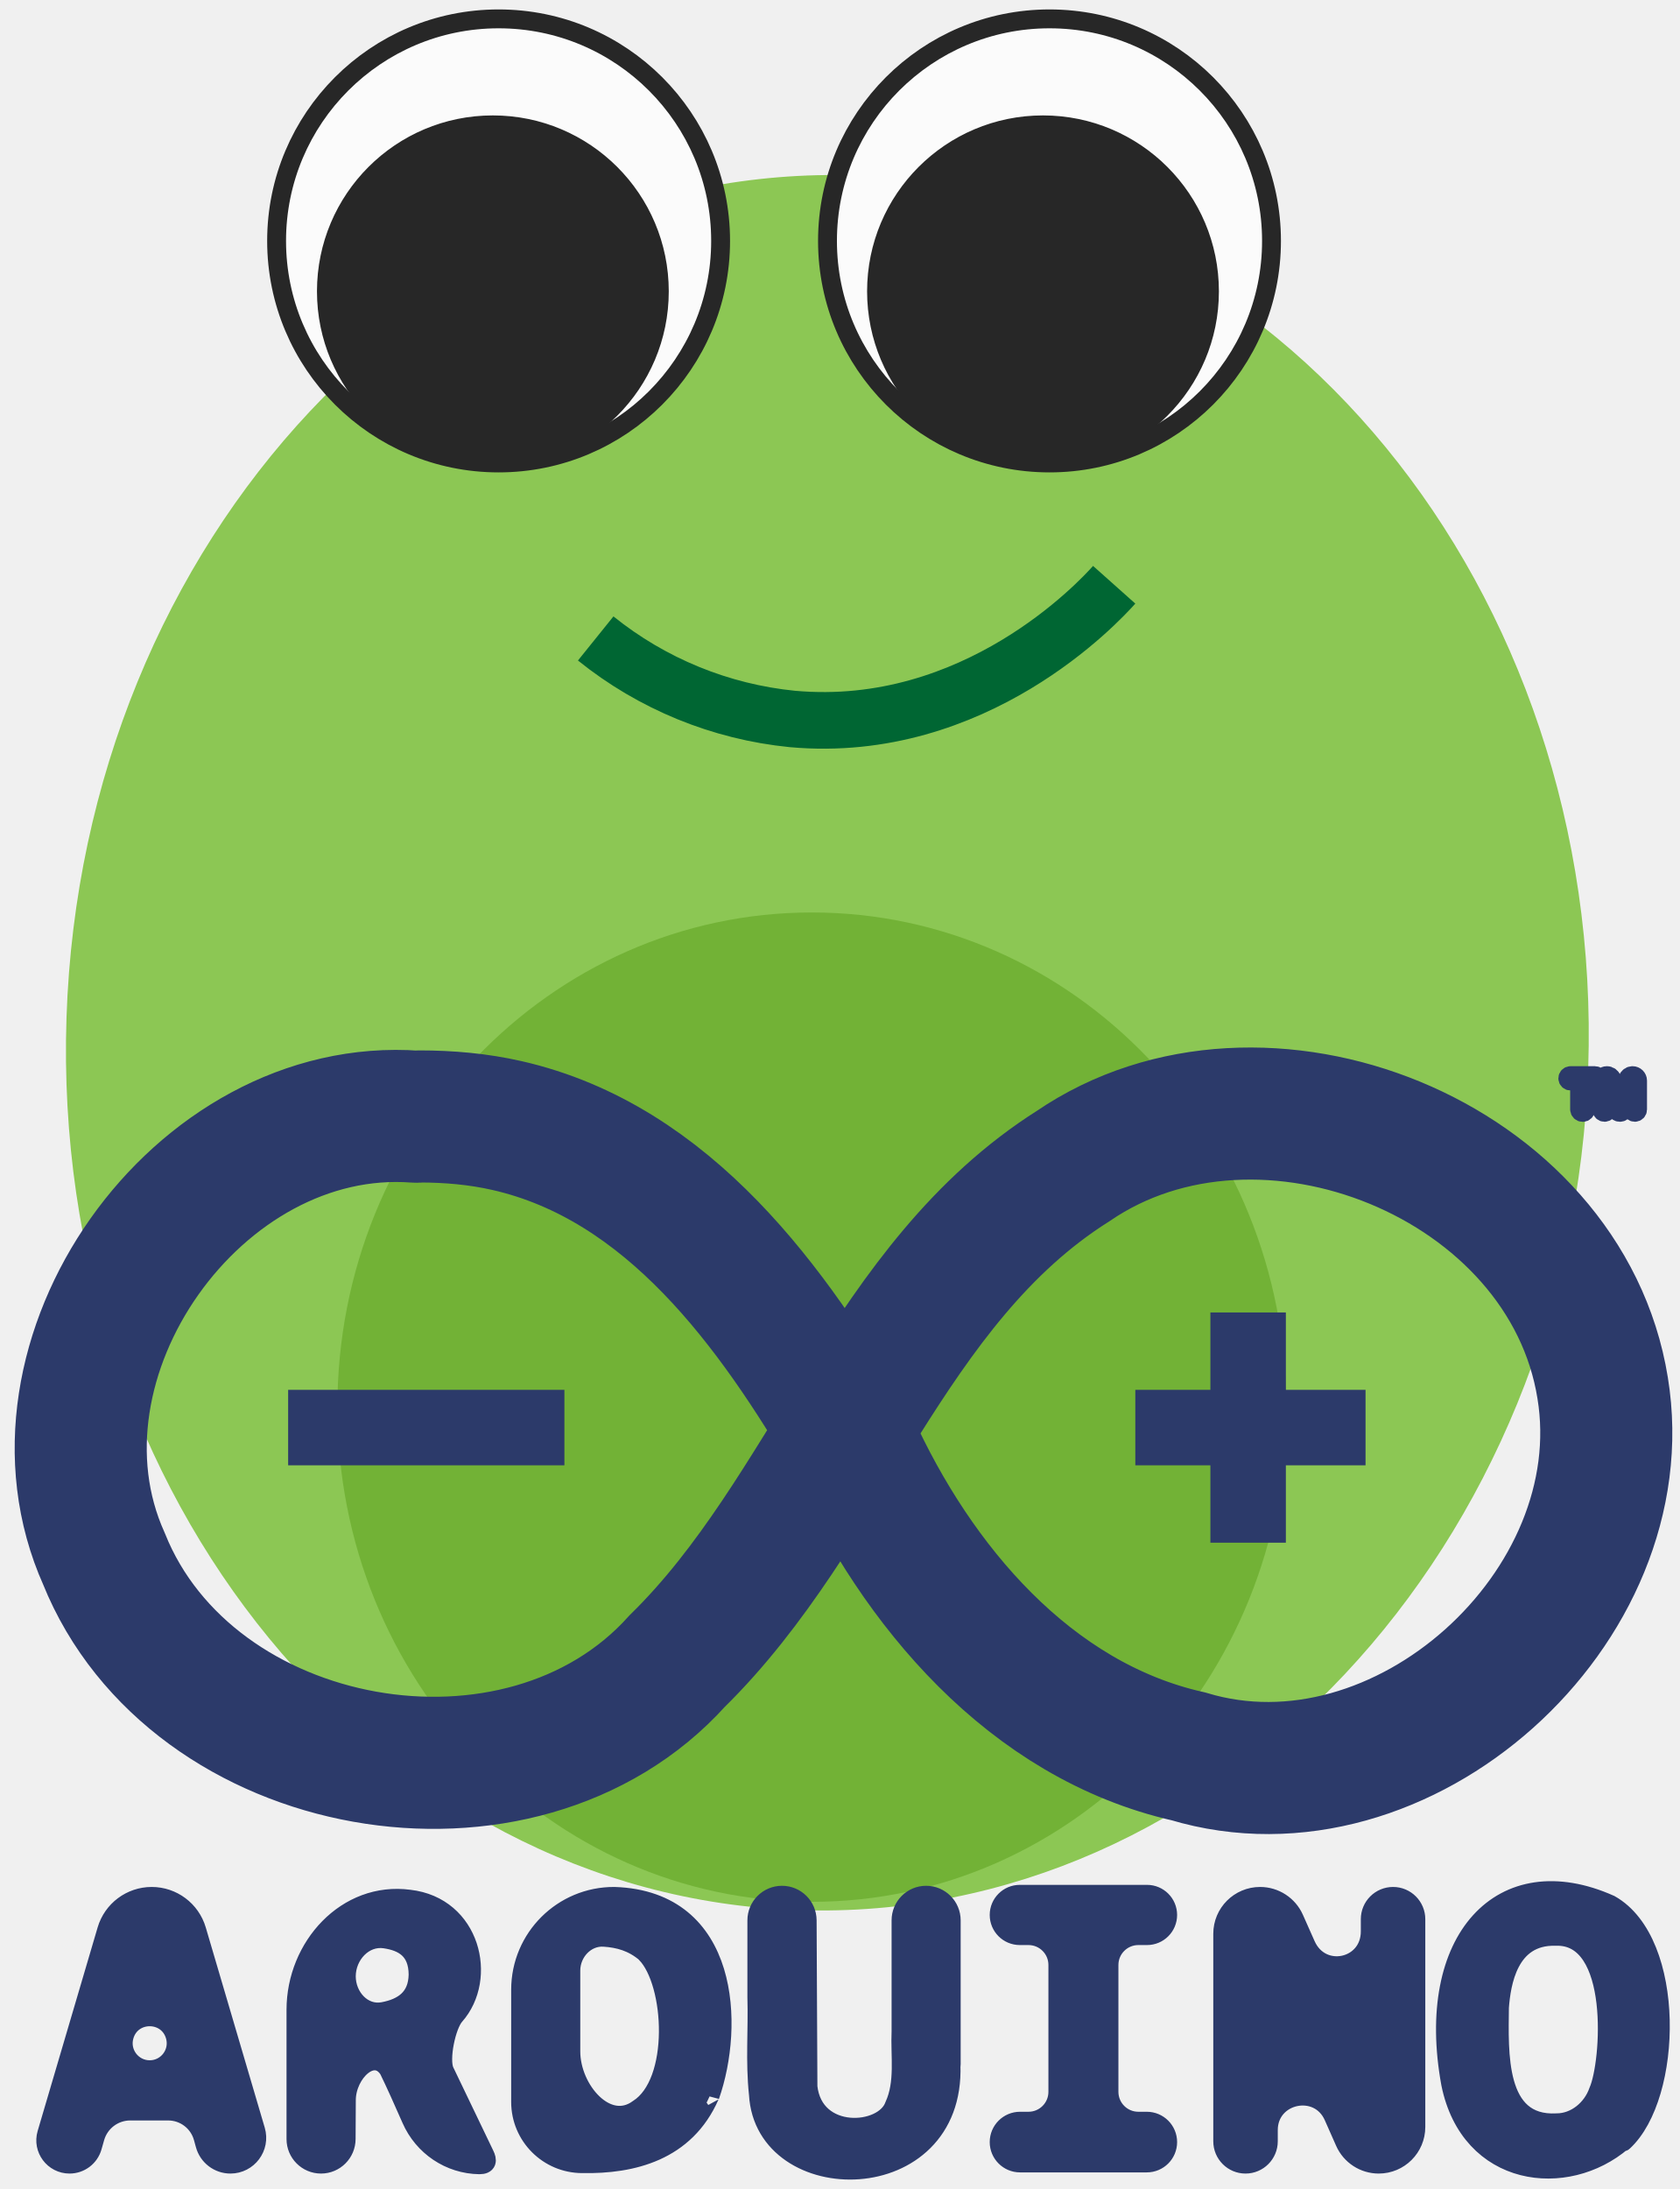
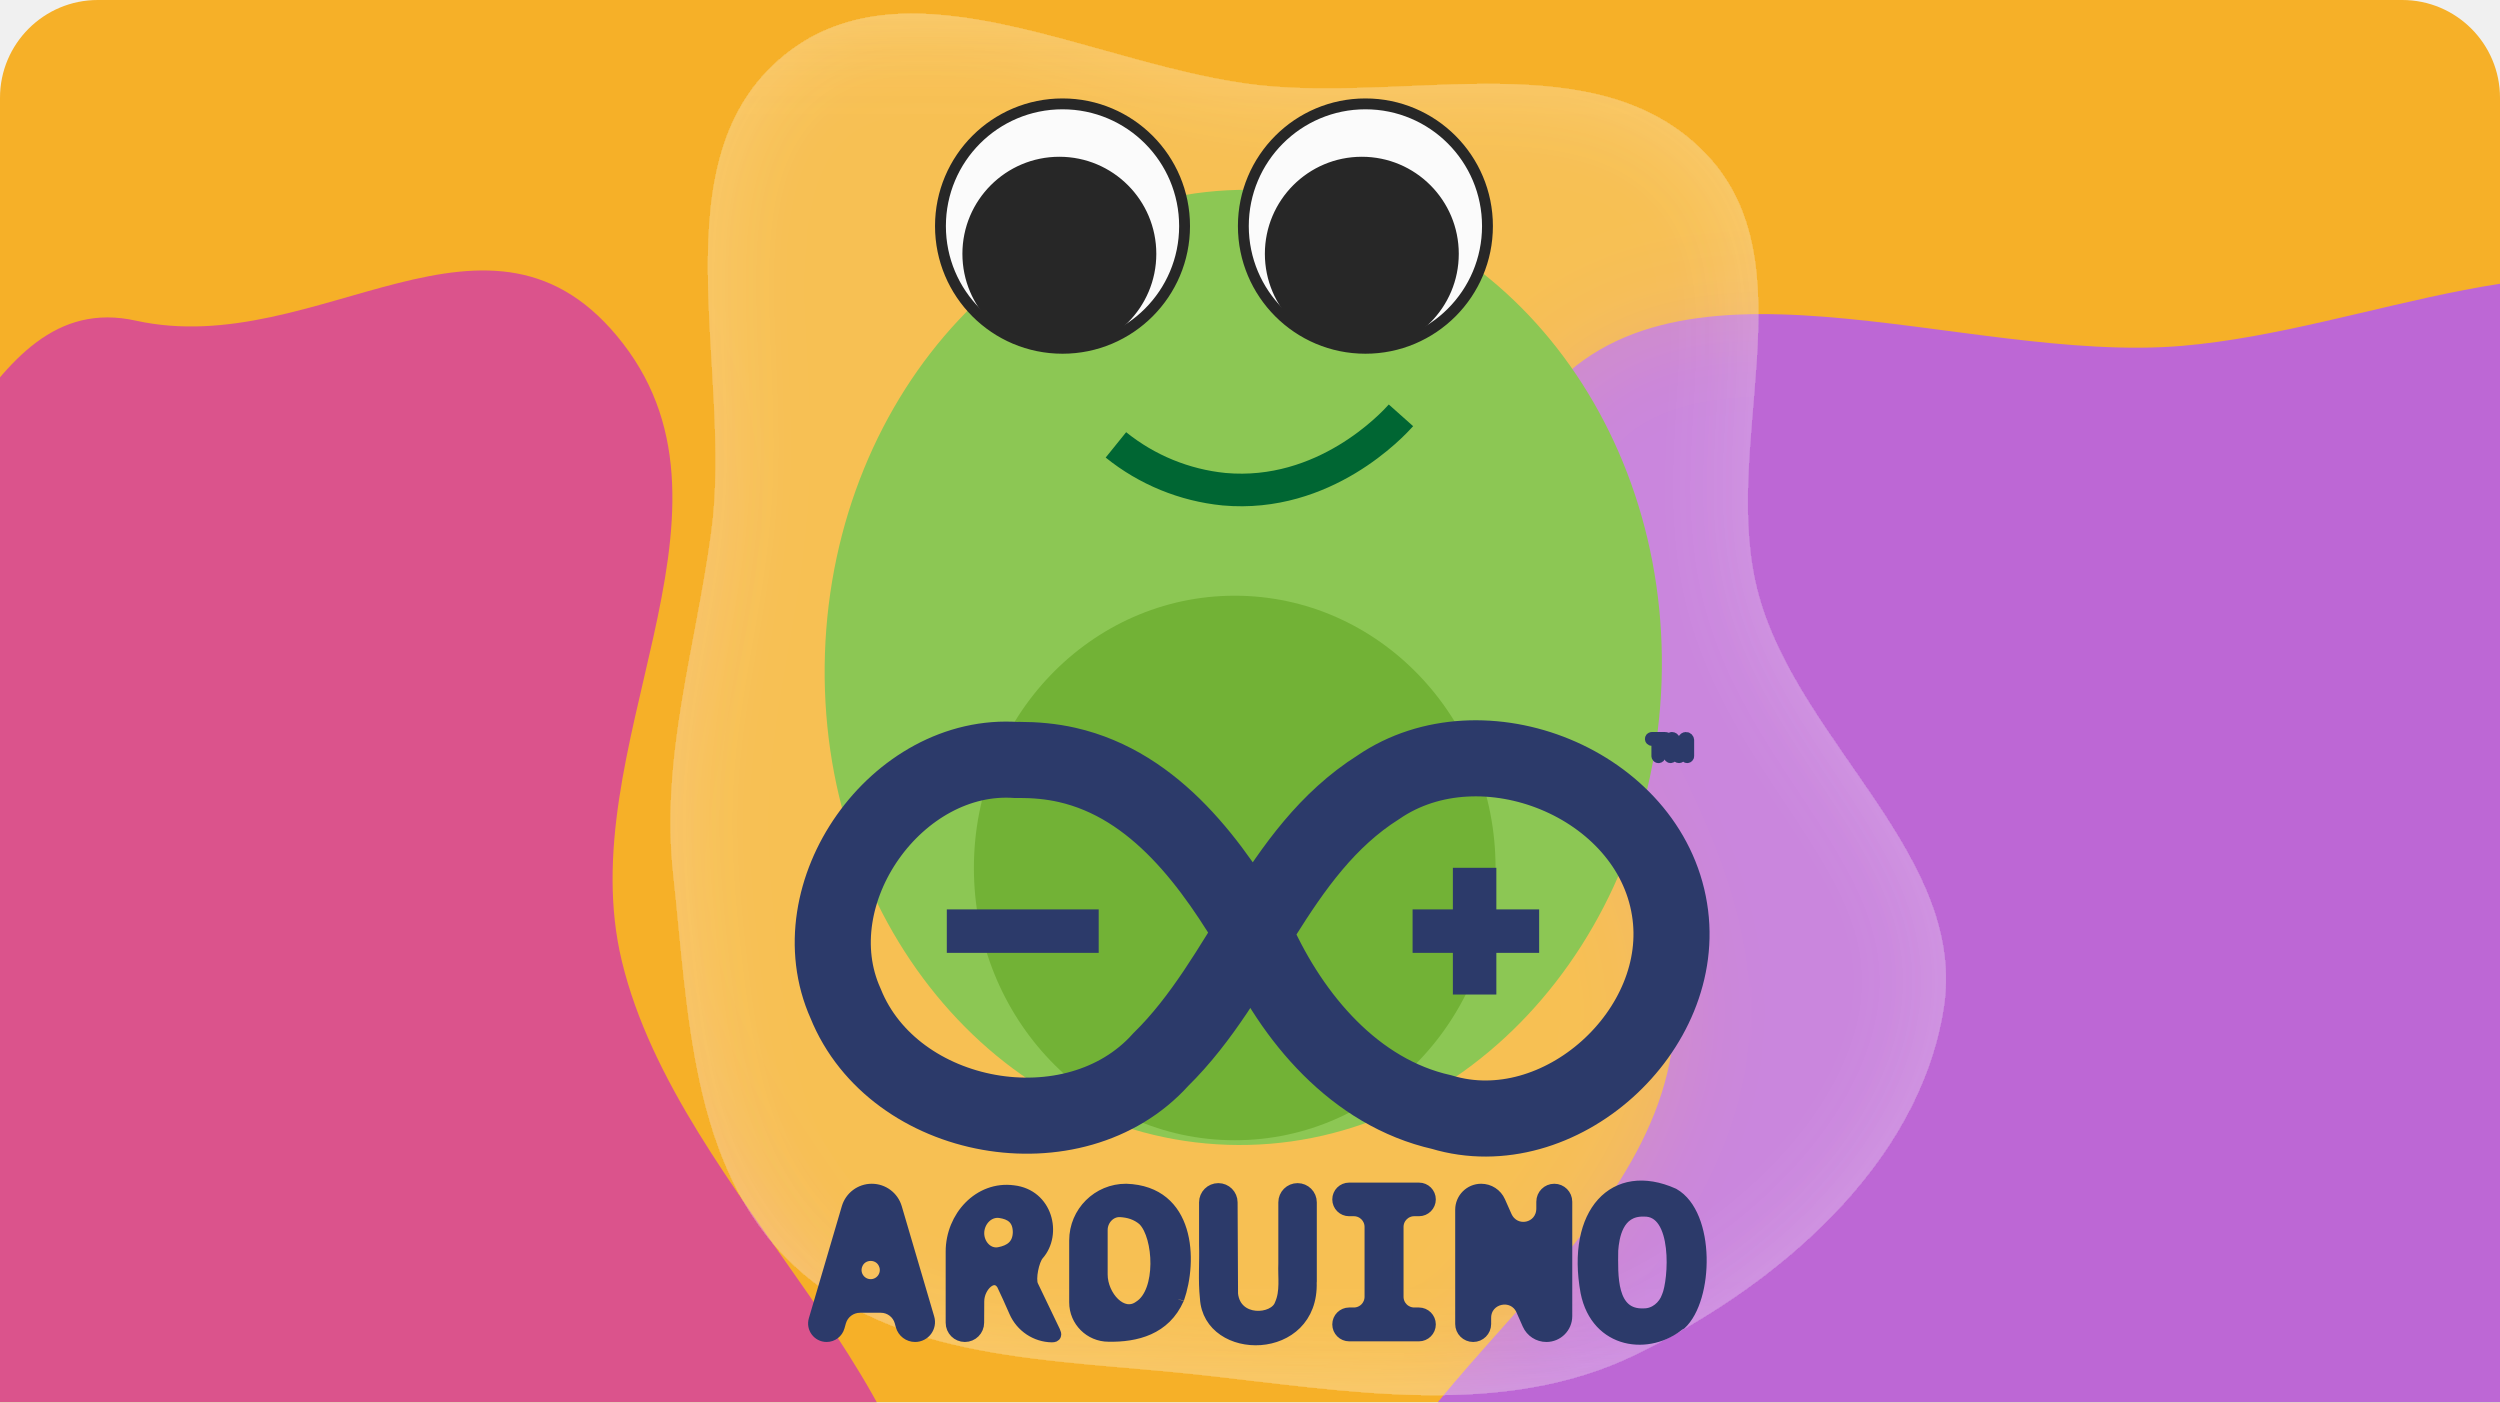
- <svg xmlns="http://www.w3.org/2000/svg" width="89" height="116" viewBox="0 0 89 116" fill="none">
-   <path d="M84.177 56.595C85.019 31.21 67.647 10.033 45.376 9.294C23.104 8.555 4.367 28.535 3.525 53.92C2.683 79.305 20.055 100.482 42.326 101.221C64.598 101.96 83.335 81.98 84.177 56.595Z" fill="#8CC754" />
-   <path d="M26.426 24.533C32.925 24.533 38.193 19.265 38.193 12.767C38.193 6.268 32.925 1 26.426 1C19.928 1 14.66 6.268 14.66 12.767C14.66 19.265 19.928 24.533 26.426 24.533Z" fill="#FBFBFB" stroke="#272727" stroke-miterlimit="10" />
-   <path d="M26.122 24.262C30.995 24.262 34.945 20.312 34.945 15.439C34.945 10.566 30.995 6.616 26.122 6.616C21.25 6.616 17.3 10.566 17.3 15.439C17.3 20.312 21.25 24.262 26.122 24.262Z" fill="#272727" stroke="#272727" stroke-miterlimit="10" />
-   <path d="M55.625 24.533C62.123 24.533 67.391 19.265 67.391 12.767C67.391 6.268 62.123 1 55.625 1C49.127 1 43.858 6.268 43.858 12.767C43.858 19.265 49.127 24.533 55.625 24.533Z" fill="#FBFBFB" stroke="#272727" stroke-miterlimit="10" />
-   <path d="M43.028 100.781C56.915 100.781 68.173 89.045 68.173 74.568C68.173 60.09 56.915 48.354 43.028 48.354C29.141 48.354 17.883 60.09 17.883 74.568C17.883 89.045 29.141 100.781 43.028 100.781Z" fill="#72B236" />
-   <path d="M55.28 24.262C60.152 24.262 64.103 20.312 64.103 15.439C64.103 10.566 60.152 6.616 55.28 6.616C50.407 6.616 46.457 10.566 46.457 15.439C46.457 20.312 50.407 24.262 55.28 24.262Z" fill="#272727" stroke="#272727" stroke-miterlimit="10" />
-   <path d="M31.573 33.833C34.56 36.238 38.184 37.721 42 38.1C51.678 38.972 58.239 31.901 59.053 30.988" stroke="#006633" stroke-width="3" stroke-miterlimit="10" />
-   <path d="M22.163 59.17C22.125 59.177 22.085 59.179 22.046 59.176C10.468 58.304 0.761 72.009 5.511 82.605C10.148 94.122 27.596 97.245 35.893 88.022C43.933 80.14 47.032 68.013 56.879 61.791C66.884 54.959 82.99 61.41 84.942 73.552C86.846 85.179 74.315 96.489 62.98 93.073C54.597 91.181 48.582 84.02 45.166 76.48C40.956 69.282 35.453 61.596 26.864 59.644C25.352 59.3 23.791 59.163 22.243 59.163C22.216 59.163 22.189 59.166 22.163 59.17Z" stroke="#2C3A6A" stroke-width="7" />
-   <path d="M15.272 75.651H29.914" stroke="#2C3A6A" stroke-width="4" />
-   <path d="M66.152 69.55V81.751V69.55ZM60.173 75.651H72.375H60.173Z" stroke="#2C3A6A" stroke-width="4" />
-   <path d="M12.213 114.682C11.586 114.682 11.035 114.263 10.868 113.658L10.762 113.275C10.532 112.444 9.776 111.868 8.914 111.868H6.902C6.036 111.868 5.276 112.443 5.038 113.275L4.898 113.767C4.744 114.308 4.249 114.682 3.686 114.682C2.844 114.682 2.238 113.872 2.476 113.065L5.655 102.277C5.967 101.22 6.937 100.494 8.04 100.494C9.142 100.494 10.113 101.22 10.425 102.277L13.552 112.891C13.816 113.785 13.145 114.682 12.213 114.682ZM9.285 107.902C8.906 106.535 6.968 106.531 6.584 107.898C6.333 108.792 7.005 109.679 7.934 109.679C8.861 109.679 9.533 108.795 9.285 107.902ZM25.407 114.716C23.834 114.695 22.425 113.744 21.794 112.303C21.386 111.372 20.934 110.363 20.593 109.667C19.803 108.47 18.371 109.842 18.358 111.276C18.351 112.015 18.348 112.751 18.347 113.349C18.346 114.084 17.75 114.682 17.015 114.682C16.281 114.682 15.686 114.087 15.686 113.353V106.503C15.686 103.156 18.372 100.198 21.69 100.64C24.969 101.013 25.867 104.831 24.111 106.814C23.653 107.332 23.28 109.123 23.565 109.752L25.692 114.18C25.841 114.483 25.837 114.718 25.407 114.716ZM22.159 104.64C22.151 103.331 21.371 102.892 20.4 102.748C19.284 102.583 18.355 103.602 18.355 104.73C18.355 105.826 19.237 106.8 20.313 106.595C21.365 106.395 22.136 105.872 22.159 104.64ZM37.632 111.061C37.633 111.056 37.625 111.054 37.623 111.059C36.326 114.016 33.522 114.706 30.863 114.657C29.057 114.657 27.593 113.193 27.593 111.388V105.44C27.593 102.698 29.823 100.48 32.564 100.494C38.713 100.695 38.932 107.367 37.632 111.061ZM34.238 103.517C34.239 103.516 34.239 103.513 34.238 103.512C33.531 102.902 32.785 102.712 32.017 102.66C31.046 102.596 30.255 103.451 30.255 104.425V108.708C30.255 110.753 32.179 112.96 33.828 111.75C36.026 110.356 35.748 105.077 34.237 103.521C34.236 103.519 34.236 103.518 34.238 103.517ZM50.41 109.422C50.407 109.422 50.404 109.425 50.404 109.429C50.662 116.59 40.499 116.564 40.196 110.976C40.01 109.263 40.163 107.551 40.113 105.839V101.766C40.113 101.03 40.71 100.432 41.447 100.432C42.181 100.432 42.777 101.026 42.781 101.76L42.823 110.584C43.135 113.385 46.834 113.141 47.392 111.587C47.959 110.352 47.696 108.958 47.755 107.637V101.763C47.755 101.028 48.35 100.432 49.085 100.432C49.82 100.432 50.416 101.028 50.416 101.763V109.416C50.416 109.42 50.413 109.422 50.41 109.422ZM54.051 102.573C53.446 102.573 52.956 102.083 52.956 101.478C52.956 100.874 53.446 100.383 54.051 100.383H60.794C61.398 100.383 61.888 100.874 61.888 101.478C61.888 102.083 61.398 102.573 60.794 102.573H60.333C59.474 102.573 58.777 103.269 58.777 104.128V110.851C58.777 111.71 59.474 112.407 60.333 112.407H60.781C61.393 112.407 61.888 112.902 61.888 113.514C61.888 114.125 61.393 114.62 60.781 114.62H54.063C53.452 114.62 52.956 114.125 52.956 113.514C52.956 112.902 53.452 112.407 54.063 112.407H54.511C55.371 112.407 56.067 111.71 56.067 110.851V104.128C56.067 103.269 55.371 102.573 54.511 102.573H54.051ZM73.074 114.682C72.295 114.682 71.589 114.222 71.274 113.51L70.672 112.151C69.884 110.37 67.223 110.933 67.223 112.88V113.472C67.223 114.14 66.682 114.682 66.014 114.682C65.346 114.682 64.805 114.14 64.805 113.472V102.475C64.805 101.381 65.692 100.494 66.786 100.494C67.569 100.494 68.279 100.955 68.597 101.67L69.218 103.067C70.022 104.877 72.626 104.326 72.625 102.345C72.625 102.114 72.625 101.898 72.625 101.702C72.624 101.034 73.165 100.494 73.834 100.494C74.501 100.494 75.042 101.035 75.042 101.702V112.713C75.042 113.8 74.161 114.682 73.074 114.682ZM86.011 113.489C86.011 113.477 85.997 113.47 85.988 113.478C83.031 116.012 77.903 115.439 76.885 110.413C75.487 102.756 79.607 98.353 85.343 100.922C88.857 102.91 88.674 111.076 86.034 113.499C86.025 113.507 86.011 113.501 86.011 113.489ZM82.45 102.61C79.935 102.542 79.57 105.129 79.473 106.377C79.452 108.737 79.245 112.663 82.499 112.492C83.508 112.492 84.383 111.756 84.711 110.817C85.373 109.337 85.873 102.487 82.45 102.61ZM83.238 57C83.159 57 83.094 57.064 83.094 57.143C83.094 57.222 83.159 57.286 83.238 57.286H83.407C83.58 57.286 83.72 57.426 83.72 57.599V58.788C83.72 58.877 83.793 58.95 83.882 58.95C83.971 58.95 84.044 58.877 84.044 58.788V57.602C84.044 57.428 84.185 57.286 84.36 57.286H84.532C84.612 57.286 84.676 57.222 84.676 57.143C84.676 57.064 84.612 57 84.532 57H83.238ZM85.168 57C85.016 57 84.893 57.123 84.893 57.275V58.797C84.893 58.879 84.959 58.945 85.041 58.945C85.122 58.945 85.188 58.879 85.188 58.797V58.724C85.188 58.47 85.545 58.416 85.621 58.657L85.667 58.806C85.693 58.889 85.77 58.945 85.856 58.945C85.943 58.945 86.02 58.888 86.046 58.805L86.087 58.671C86.158 58.438 86.501 58.49 86.501 58.733V58.799C86.501 58.879 86.566 58.945 86.647 58.945C86.727 58.945 86.793 58.879 86.793 58.799V57.265C86.793 57.119 86.674 57 86.527 57C86.41 57 86.308 57.076 86.273 57.188L86.243 57.289C86.125 57.673 85.582 57.675 85.462 57.292L85.431 57.193C85.395 57.078 85.289 57 85.168 57Z" fill="#2C3A6A" stroke="#2C3A6A" />
+ <svg xmlns="http://www.w3.org/2000/svg" width="230" height="129" viewBox="0 0 230 129" fill="none">
+   <g clip-path="url(#clip0)">
+     <path d="M0 9C0 4.029 4.029 0 9 0H232C236.971 0 241 4.029 241 9V135H0V9Z" fill="#F6B028" />
+     <path fill-rule="evenodd" clip-rule="evenodd" d="M275.838 68.862C286.279 84.414 307.895 94.256 308.112 113.209C308.332 132.489 294.452 152.395 276.908 162.446C260.439 171.881 240.154 156.625 222.134 162.466C199.409 169.832 185.975 202.129 162.67 199.472C140.671 196.964 124.985 172.574 123.129 151.179C121.347 130.632 150.472 117.446 153.765 96.828C157.085 76.043 128.616 55.07 141.279 37.55C153.21 21.044 180.421 33.553 200.753 31.819C217.926 30.354 236.041 20.792 251.032 28.187C265.913 35.529 266.761 55.341 275.838 68.862Z" fill="#BD67D5" />
+     <path fill-rule="evenodd" clip-rule="evenodd" d="M44.754 180.856C29.017 187.81 12.363 195.848 -5.573 189.332C-23.228 182.919 -37.874 165.321 -48.683 146.914C-58.168 130.76 -58.589 112.253 -61.483 94.113C-64.258 76.721 -70.109 58.591 -65.192 43.442C-60.093 27.732 -32.931 57.622 -18.5 54C-4.841 50.572 -2.216 26.252 12.5 29.5C29.297 33.208 45.161 15.861 57.319 31.607C69.63 47.55 52.487 68.764 57.202 88.391C62.484 110.378 88.356 128.144 85.539 149.067C82.816 169.295 60.767 173.779 44.754 180.856Z" fill="#DB538C" />
+     <g filter="url(#filter0_bi)">
+       <path fill-rule="evenodd" clip-rule="evenodd" d="M65.438 48.966C67.472 33.935 60.343 14.687 72.147 5.09C83.681 -4.286 101.068 6.278 116.006 7.857C130.032 9.339 146.997 3.961 156.83 14.04C166.723 24.18 158.042 41.266 161.82 54.815C165.634 68.495 181.064 78.898 178.805 92.851C176.484 107.178 163.643 118.198 150.517 124.604C138.132 130.648 123.795 127.924 109.994 126.434C96.914 125.022 82.335 125.297 72.838 116.217C63.548 107.336 63.337 93.151 61.945 80.5C60.757 69.701 63.985 59.708 65.438 48.966Z" fill="white" fill-opacity="0.2" />
+     </g>
+     <path d="M152.866 62.68C153.67 38.423 137.091 18.186 115.836 17.48C94.581 16.774 76.699 35.866 75.895 60.123C75.091 84.38 91.671 104.616 112.925 105.322C134.18 106.028 152.062 86.936 152.866 62.68Z" fill="#8CC754" />
+     <path d="M97.751 32.043C103.953 32.043 108.981 27.009 108.981 20.799C108.981 14.589 103.953 9.556 97.751 9.556C91.55 9.556 86.522 14.589 86.522 20.799C86.522 27.009 91.55 32.043 97.751 32.043Z" fill="#FBFBFB" stroke="#272727" stroke-miterlimit="10" />
+     <path d="M97.461 31.783C102.111 31.783 105.881 28.009 105.881 23.353C105.881 18.697 102.111 14.922 97.461 14.922C92.811 14.922 89.041 18.697 89.041 23.353C89.041 28.009 92.811 31.783 97.461 31.783Z" fill="#272727" stroke="#272727" stroke-miterlimit="10" />
+     <path d="M125.617 32.043C131.819 32.043 136.847 27.009 136.847 20.799C136.847 14.589 131.819 9.556 125.617 9.556C119.415 9.556 114.388 14.589 114.388 20.799C114.388 27.009 119.415 32.043 125.617 32.043Z" fill="#FBFBFB" stroke="#272727" stroke-miterlimit="10" />
+     <path d="M113.595 104.902C126.848 104.902 137.592 93.688 137.592 79.853C137.592 66.02 126.848 54.805 113.595 54.805C100.342 54.805 89.598 66.02 89.598 79.853C89.598 93.688 100.342 104.902 113.595 104.902Z" fill="#72B236" />
+     <path d="M125.288 31.783C129.938 31.783 133.708 28.009 133.708 23.353C133.708 18.697 129.938 14.922 125.288 14.922C120.638 14.922 116.868 18.697 116.868 23.353C116.868 28.009 120.638 31.783 125.288 31.783Z" fill="#272727" stroke="#272727" stroke-miterlimit="10" />
+     <path d="M102.664 40.929C105.514 43.228 108.972 44.645 112.614 45.007C121.85 45.84 128.112 39.083 128.889 38.211" stroke="#006633" stroke-width="3" stroke-miterlimit="10" />
+     <path d="M93.683 69.918C93.646 69.925 93.608 69.926 93.571 69.924C82.522 69.09 73.257 82.186 77.791 92.311C82.216 103.316 98.867 106.301 106.786 97.487C114.459 89.956 117.417 78.368 126.814 72.423C136.362 65.894 151.733 72.059 153.596 83.661C155.413 94.771 143.454 105.578 132.636 102.314C124.637 100.507 118.896 93.663 115.635 86.459C111.618 79.581 106.366 72.236 98.169 70.371C96.726 70.043 95.237 69.911 93.759 69.912C93.733 69.912 93.708 69.914 93.683 69.918V69.918Z" stroke="#2C3A6A" stroke-width="7" />
+     <path d="M87.106 85.666H101.08" stroke="#2C3A6A" stroke-width="4" />
+     <path d="M135.664 79.837V91.495M129.958 85.666H141.602H129.958Z" stroke="#2C3A6A" stroke-width="4" />
+     <path d="M84.188 122.962C83.588 122.962 83.063 122.562 82.903 121.985L82.802 121.618C82.583 120.824 81.86 120.274 81.037 120.274H79.12C78.293 120.274 77.566 120.823 77.339 121.618L77.206 122.089C77.058 122.606 76.586 122.962 76.048 122.962C75.245 122.962 74.667 122.19 74.894 121.42L77.929 111.107C78.226 110.098 79.152 109.405 80.204 109.405C81.256 109.405 82.183 110.098 82.48 111.107L85.466 121.254C85.717 122.107 85.077 122.962 84.188 122.962ZM81.393 116.486C81.031 115.18 79.18 115.177 78.814 116.482C78.574 117.336 79.216 118.182 80.103 118.182C80.988 118.182 81.629 117.339 81.393 116.486ZM96.779 122.995C95.278 122.975 93.933 122.067 93.332 120.692C92.942 119.802 92.51 118.836 92.185 118.171C91.431 117.028 90.064 118.337 90.051 119.706C90.044 120.413 90.042 121.118 90.041 121.691C90.04 122.393 89.471 122.962 88.769 122.962C88.069 122.962 87.502 122.395 87.502 121.695V115.141C87.502 111.946 90.064 109.123 93.231 109.545C96.361 109.902 97.218 113.548 95.543 115.444C95.105 115.939 94.749 117.65 95.02 118.252L97.05 122.483C97.193 122.773 97.189 122.998 96.779 122.995ZM93.679 113.367C93.672 112.118 92.928 111.698 92.002 111.56C90.936 111.401 90.049 112.375 90.049 113.454C90.049 114.5 90.891 115.431 91.919 115.235C92.922 115.043 93.656 114.543 93.679 113.367ZM108.445 119.503C108.446 119.498 108.439 119.497 108.437 119.501C107.199 122.327 104.523 122.986 101.985 122.939C100.262 122.939 98.865 121.542 98.865 119.819V114.125C98.865 111.509 100.993 109.392 103.609 109.405C109.477 109.598 109.686 115.973 108.445 119.503ZM105.206 112.294C105.208 112.293 105.208 112.291 105.207 112.289C104.532 111.707 103.821 111.525 103.088 111.476C102.161 111.413 101.405 112.231 101.405 113.161V117.258C101.405 119.21 103.242 121.317 104.815 120.161C106.913 118.829 106.648 113.785 105.206 112.298C105.205 112.296 105.205 112.295 105.206 112.294ZM120.64 117.937C120.637 117.937 120.635 117.94 120.635 117.943C120.88 124.786 111.182 124.761 110.892 119.421C110.715 117.785 110.861 116.149 110.813 114.512V110.62C110.813 109.917 111.383 109.347 112.086 109.347C112.787 109.347 113.356 109.913 113.359 110.614L113.4 119.047C113.698 121.724 117.227 121.49 117.761 120.006C118.301 118.825 118.051 117.493 118.106 116.23V110.617C118.106 109.915 118.675 109.347 119.376 109.347C120.078 109.347 120.646 109.915 120.646 110.617V117.931C120.646 117.934 120.644 117.937 120.64 117.937ZM124.116 111.392C123.538 111.392 123.07 110.924 123.07 110.346C123.07 109.768 123.538 109.3 124.116 109.3H130.549C131.126 109.3 131.595 109.768 131.595 110.346C131.595 110.924 131.126 111.392 130.549 111.392H130.11C129.29 111.392 128.626 112.057 128.626 112.876V119.304C128.626 120.124 129.29 120.789 130.11 120.789H130.537C131.121 120.789 131.595 121.262 131.595 121.846C131.595 122.43 131.121 122.904 130.537 122.904H124.128C123.544 122.904 123.07 122.43 123.07 121.846C123.07 121.262 123.544 120.789 124.128 120.789H124.555C125.375 120.789 126.039 120.124 126.039 119.304V112.876C126.039 112.057 125.375 111.392 124.555 111.392H124.116ZM142.27 122.962C141.527 122.962 140.853 122.524 140.552 121.844L139.979 120.547C139.227 118.846 136.686 119.383 136.686 121.243V121.808C136.686 122.446 136.169 122.962 135.532 122.962C134.895 122.962 134.378 122.446 134.378 121.808V111.296C134.378 110.251 135.225 109.405 136.269 109.405C137.016 109.405 137.693 109.845 137.997 110.529L138.588 111.861C139.356 113.59 141.842 113.064 141.841 111.172C141.841 110.952 141.841 110.746 141.841 110.558C141.841 109.921 142.357 109.405 142.995 109.405C143.632 109.405 144.148 109.921 144.148 110.559V121.084C144.148 122.122 143.307 122.962 142.27 122.962ZM154.617 121.823C154.617 121.811 154.603 121.805 154.595 121.813C151.773 124.234 146.878 123.686 145.907 118.884C144.573 111.567 148.504 107.36 153.979 109.814C157.333 111.714 157.158 119.517 154.638 121.833C154.63 121.84 154.617 121.834 154.617 121.823ZM151.218 111.427C148.818 111.363 148.47 113.835 148.377 115.027C148.357 117.282 148.159 121.034 151.265 120.87C152.227 120.87 153.062 120.167 153.376 119.269C154.008 117.855 154.484 111.31 151.218 111.427ZM151.97 67.844C151.894 67.844 151.833 67.906 151.833 67.981C151.833 68.057 151.894 68.118 151.97 68.118H152.132C152.297 68.118 152.43 68.252 152.43 68.417V69.553C152.43 69.638 152.499 69.707 152.585 69.707C152.67 69.707 152.739 69.638 152.739 69.553V68.419C152.739 68.253 152.874 68.118 153.04 68.118H153.205C153.281 68.118 153.342 68.057 153.342 67.981C153.342 67.906 153.281 67.844 153.205 67.844H151.97ZM153.812 67.844C153.667 67.844 153.55 67.962 153.55 68.107V69.562C153.55 69.64 153.613 69.703 153.69 69.703C153.768 69.703 153.831 69.64 153.831 69.562V69.492C153.831 69.25 154.172 69.198 154.244 69.428L154.289 69.57C154.313 69.649 154.386 69.703 154.469 69.703C154.552 69.703 154.625 69.649 154.649 69.569L154.688 69.441C154.756 69.219 155.084 69.268 155.084 69.501V69.564C155.084 69.641 155.146 69.703 155.223 69.703C155.3 69.703 155.362 69.641 155.362 69.564V68.098C155.362 67.958 155.249 67.844 155.109 67.844C154.998 67.844 154.899 67.917 154.867 68.024L154.837 68.121C154.726 68.487 154.207 68.489 154.092 68.123L154.063 68.029C154.029 67.919 153.927 67.844 153.812 67.844Z" fill="#2C3A6A" stroke="#2C3A6A" />
+   </g>
+   <defs>
+     <filter id="filter0_bi" x="22" y="-28" width="191.673" height="188.97" filterUnits="userSpaceOnUse" color-interpolation-filters="sRGB">
+       <feFlood flood-opacity="0" result="BackgroundImageFix" />
+       <feGaussianBlur in="BackgroundImage" stdDeviation="5" />
+       <feComposite in2="SourceAlpha" operator="in" result="effect1_backgroundBlur" />
+       <feBlend mode="normal" in="SourceGraphic" in2="effect1_backgroundBlur" result="shape" />
+       <feColorMatrix in="SourceAlpha" type="matrix" values="0 0 0 0 0 0 0 0 0 0 0 0 0 0 0 0 0 0 127 0" result="hardAlpha" />
+       <feOffset />
+       <feGaussianBlur stdDeviation="5" />
+       <feComposite in2="hardAlpha" operator="arithmetic" k2="-1" k3="1" />
+       <feColorMatrix type="matrix" values="0 0 0 0 1 0 0 0 0 1 0 0 0 0 1 0 0 0 0.2 0" />
+       <feBlend mode="normal" in2="shape" result="effect2_innerShadow" />
+     </filter>
+     <clipPath id="clip0">
+       <path d="M0 0H221C225.971 0 230 4.029 230 9V129H0V0Z" fill="white" />
+     </clipPath>
+   </defs>
</svg>
